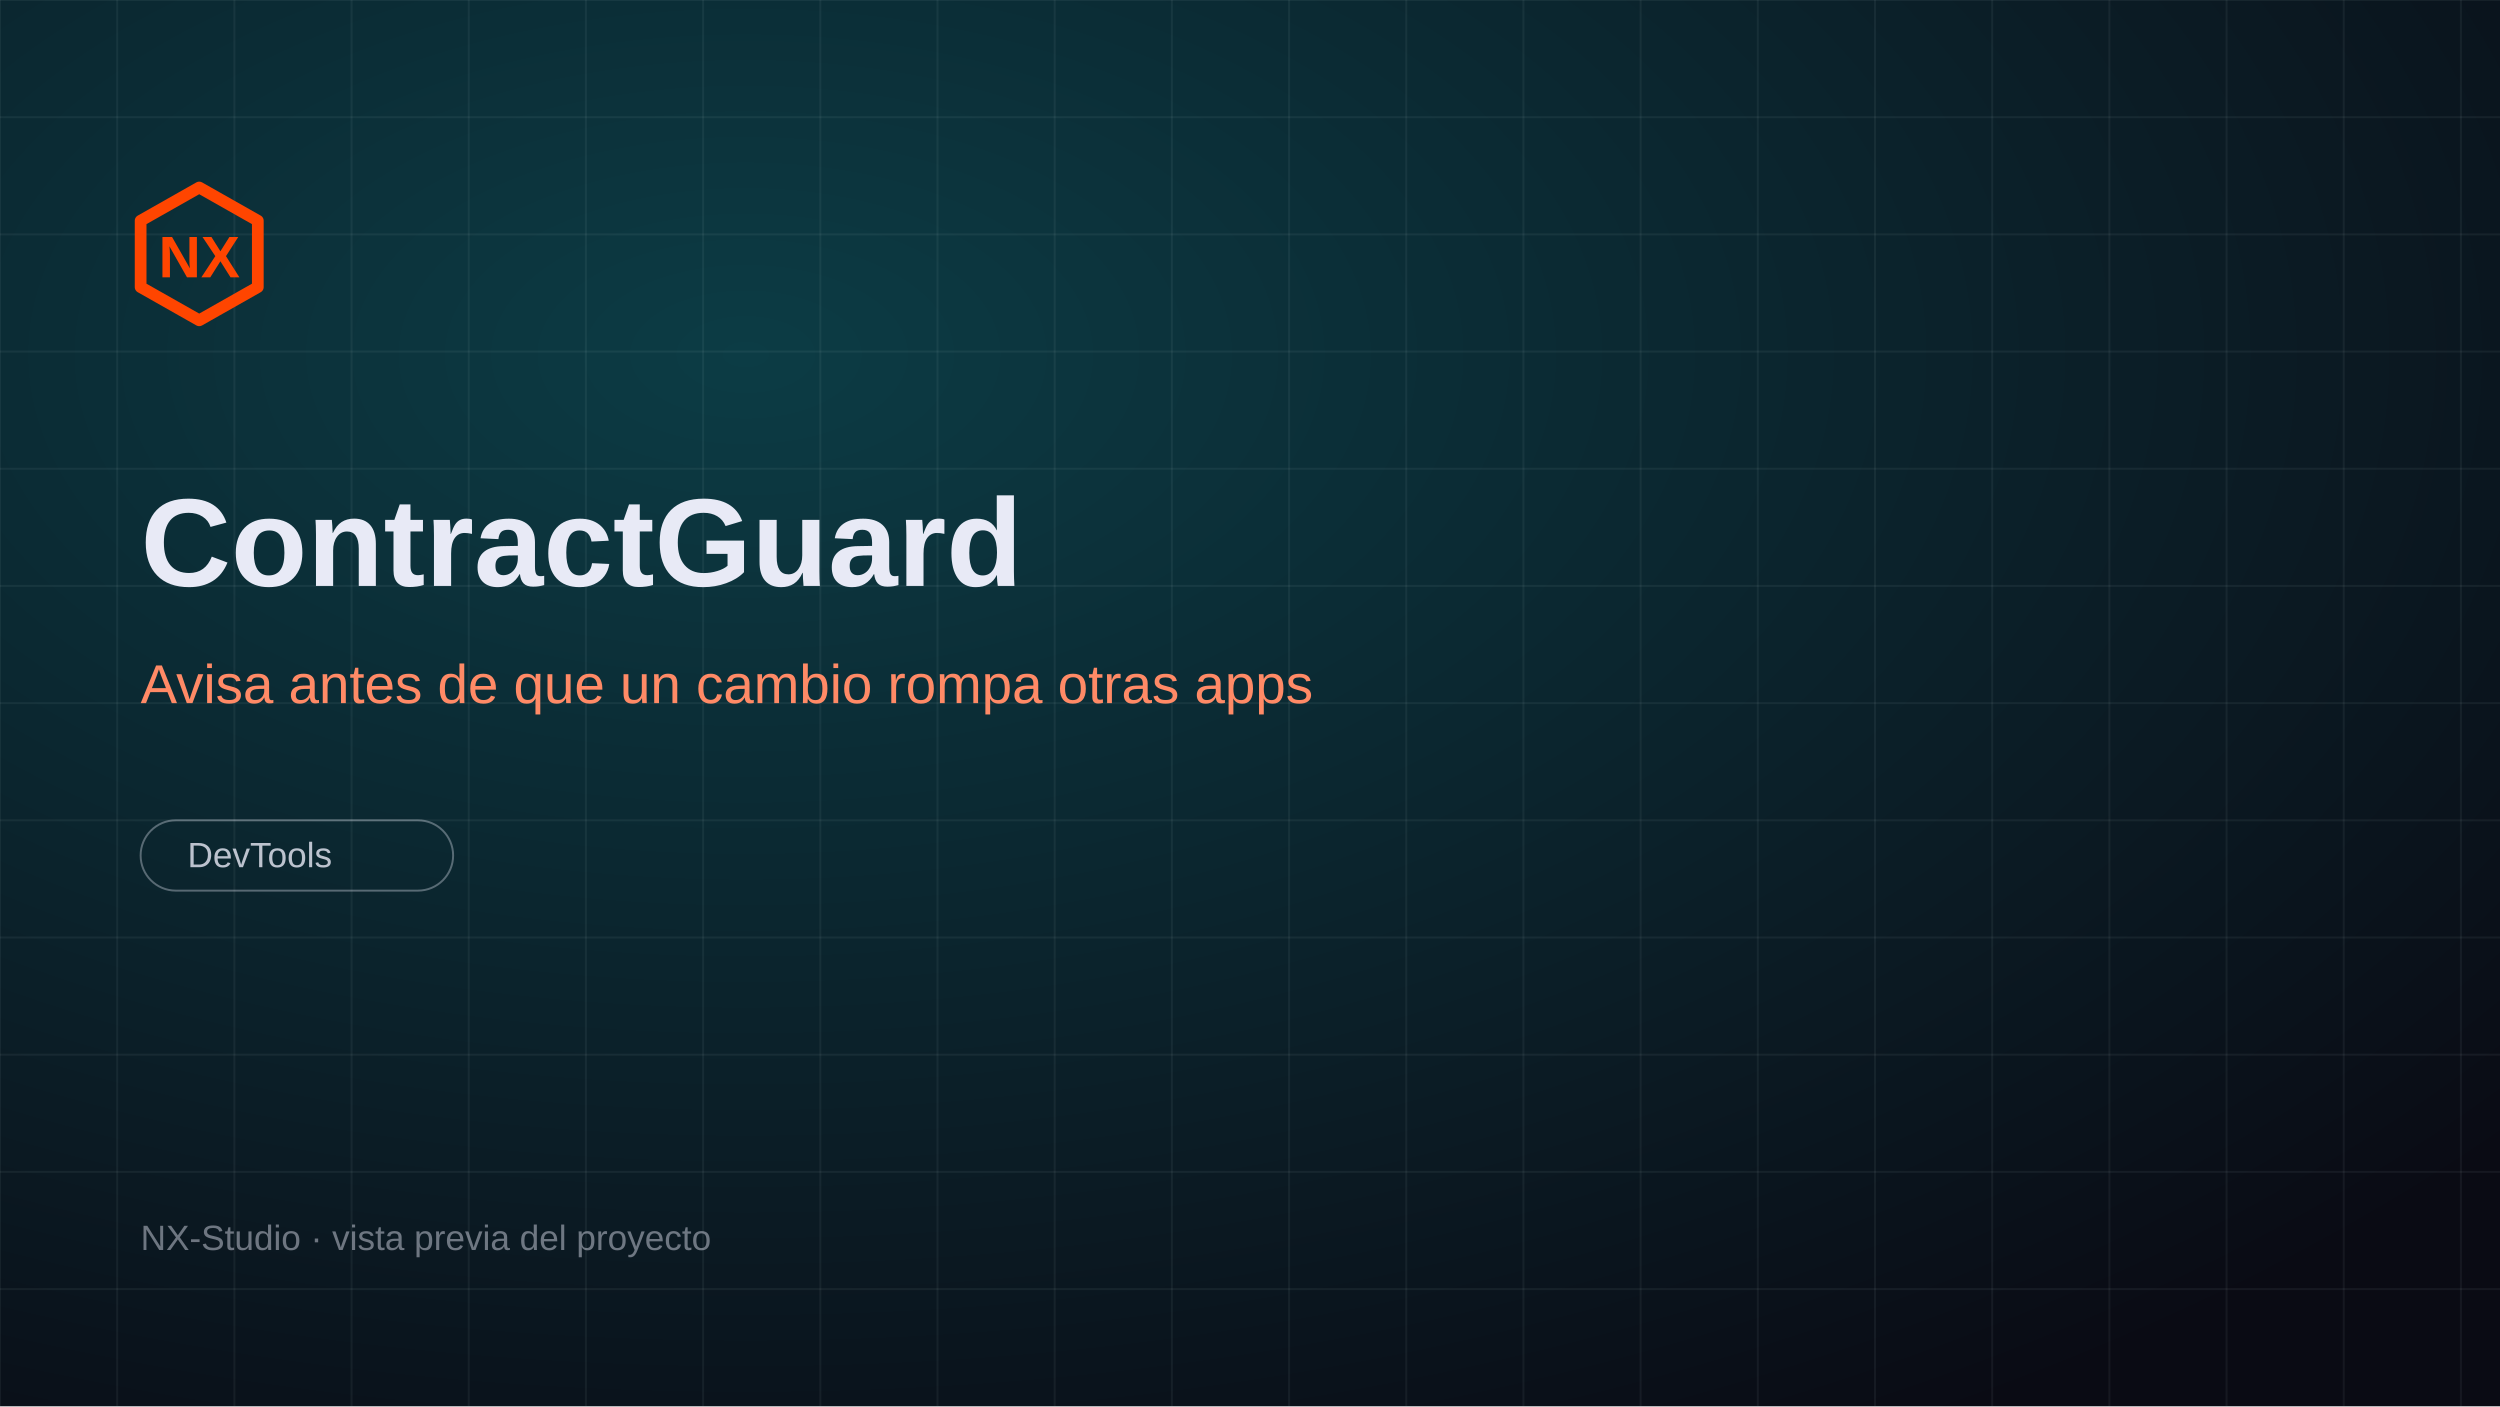
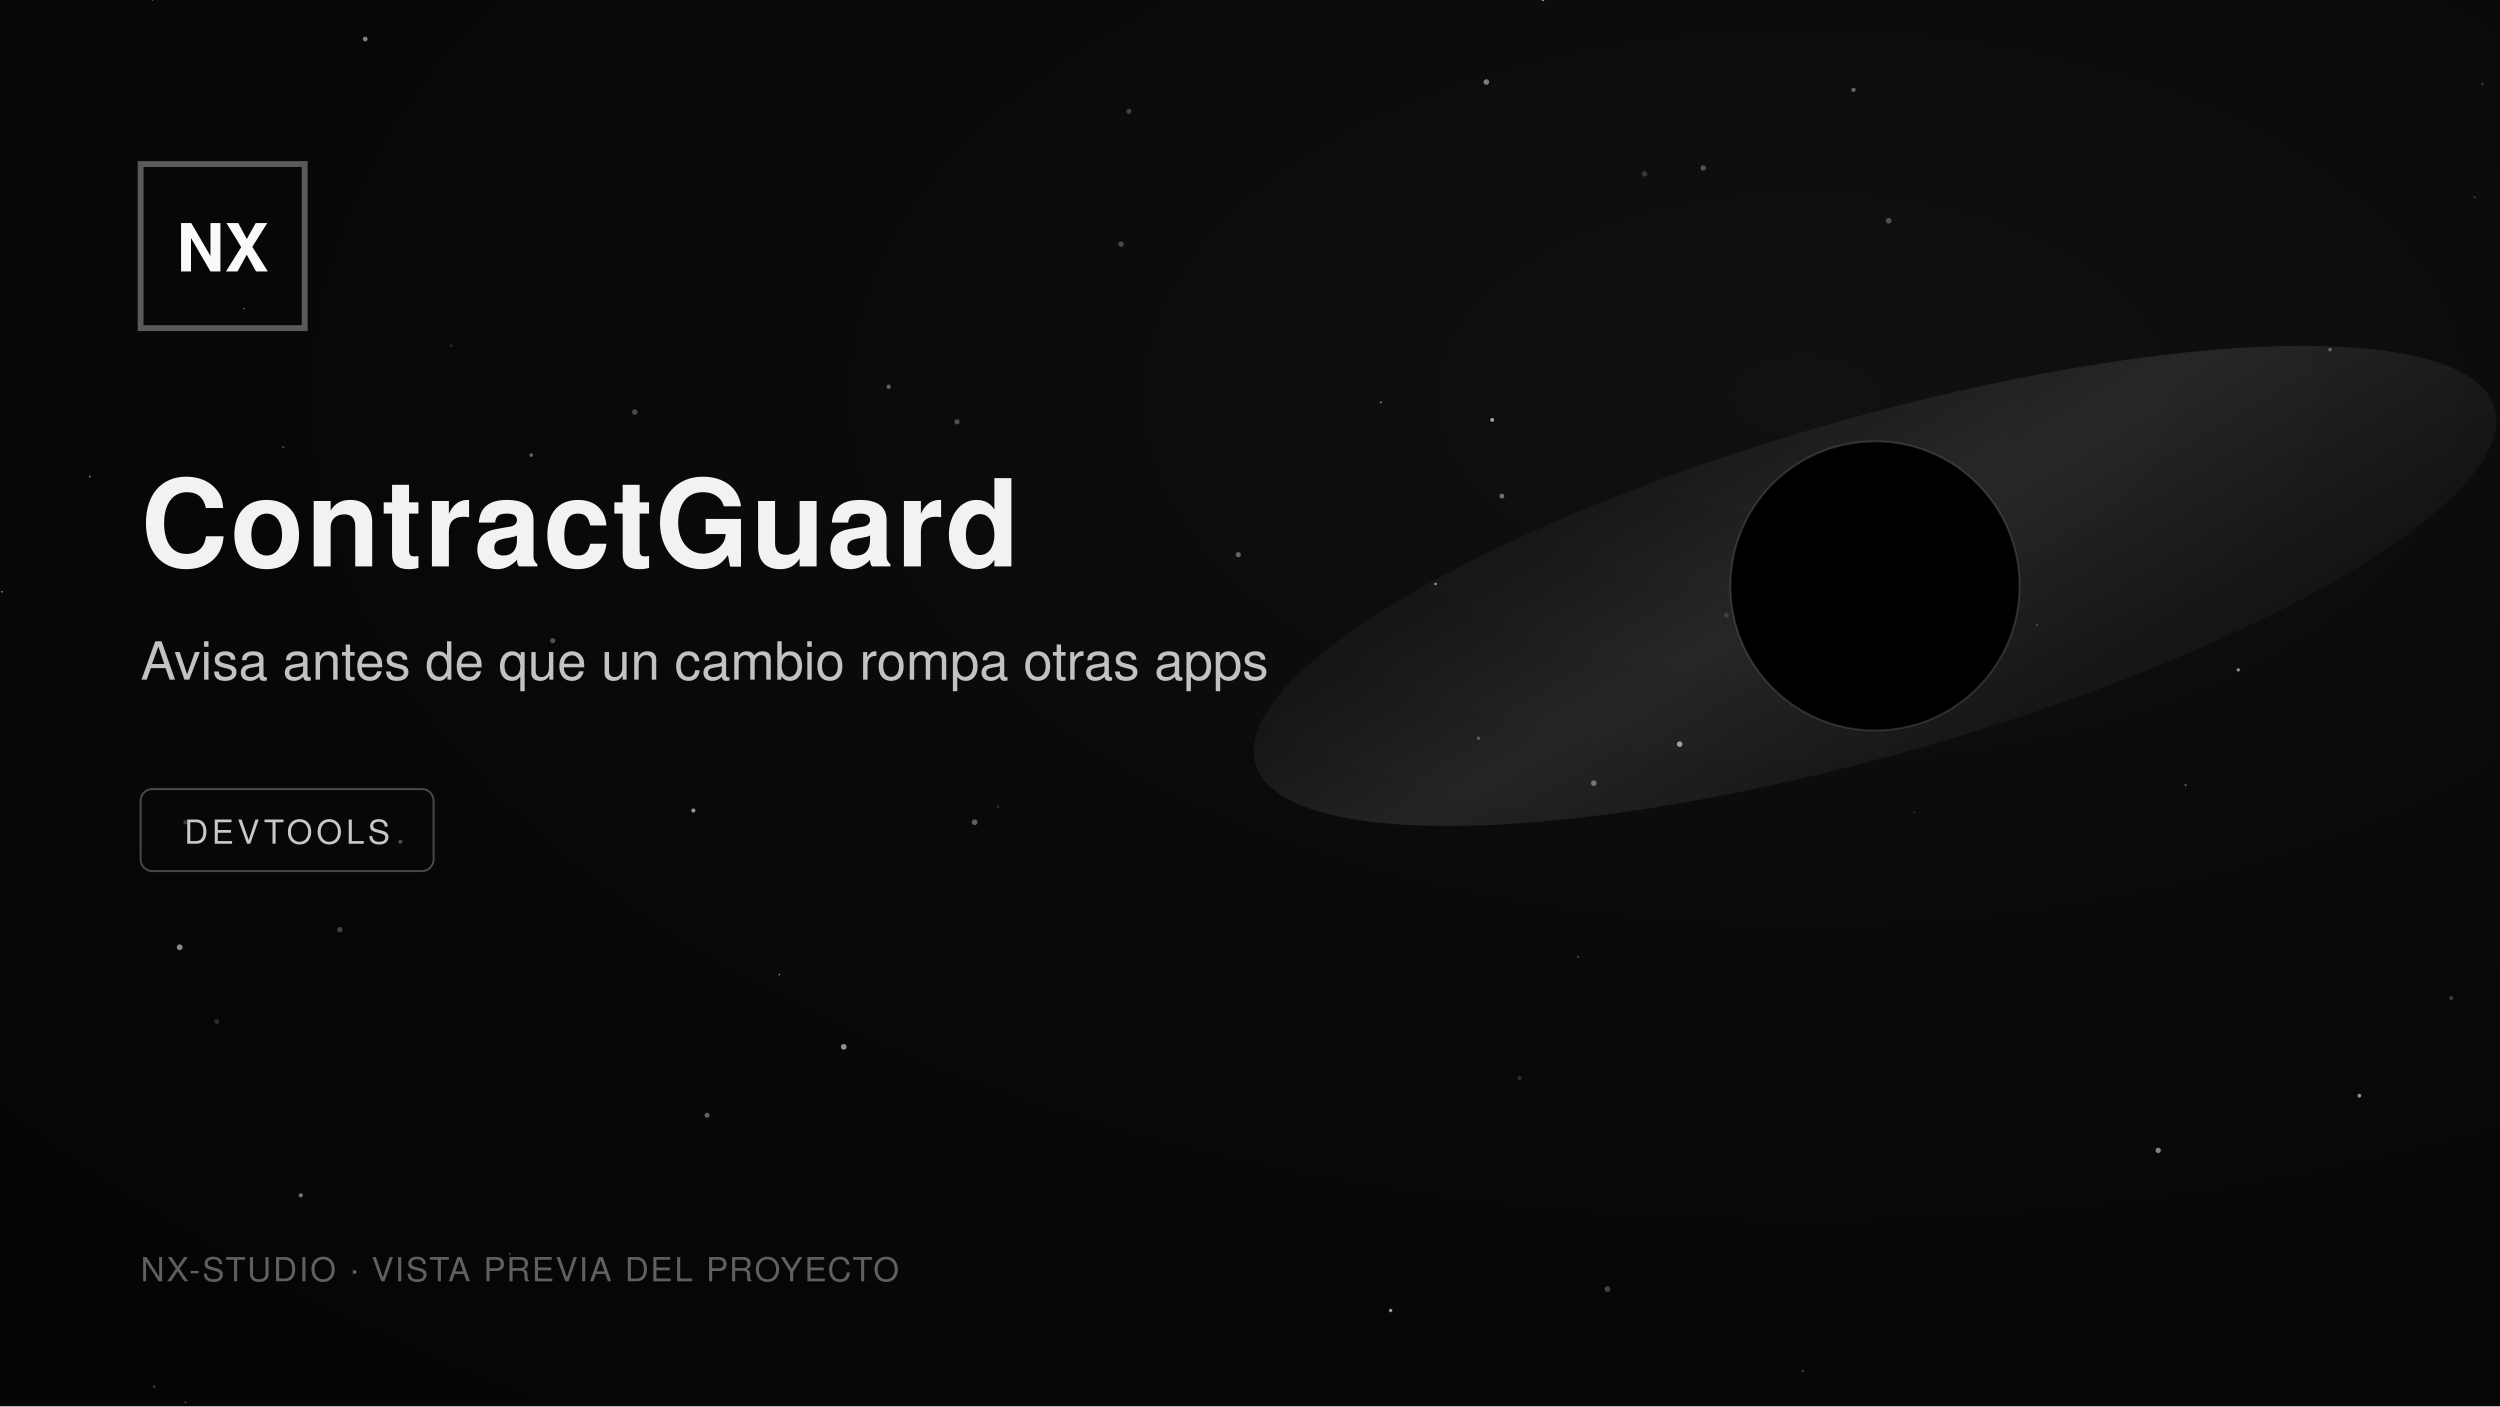
- <svg xmlns="http://www.w3.org/2000/svg" width="1280" height="720" viewBox="0 0 1280 720">
+ <svg xmlns="http://www.w3.org/2000/svg" width="1280" height="720" viewBox="0 0 1280 720" role="img">
  <defs>
-     <radialGradient id="g" cx="30%" cy="25%" r="90%">
-       <stop offset="0%" stop-color="hsl(190 70% 16%)" />
-       <stop offset="100%" stop-color="#0a0b14" />
+     <radialGradient id="nx-bg" cx="72%" cy="28%" r="95%">
+       <stop offset="0%" stop-color="#111111" />
+       <stop offset="55%" stop-color="#080808" />
+       <stop offset="100%" stop-color="#050505" />
    </radialGradient>
+     <linearGradient id="nx-disk" x1="0" y1="0" x2="1" y2="1">
+       <stop offset="0%" stop-color="#ffffff" stop-opacity="0" />
+       <stop offset="45%" stop-color="#ffffff" stop-opacity="0.10" />
+       <stop offset="100%" stop-color="#ffffff" stop-opacity="0" />
+     </linearGradient>
  </defs>
-   <rect width="1280" height="720" fill="url(#g)" />
-   <g stroke="#e8eaf6" stroke-opacity="0.06">
-     <line x1="0" y1="0" x2="1280" y2="0" />
-     <line x1="0" y1="60" x2="1280" y2="60" />
-     <line x1="0" y1="120" x2="1280" y2="120" />
-     <line x1="0" y1="180" x2="1280" y2="180" />
-     <line x1="0" y1="240" x2="1280" y2="240" />
-     <line x1="0" y1="300" x2="1280" y2="300" />
-     <line x1="0" y1="360" x2="1280" y2="360" />
-     <line x1="0" y1="420" x2="1280" y2="420" />
-     <line x1="0" y1="480" x2="1280" y2="480" />
-     <line x1="0" y1="540" x2="1280" y2="540" />
-     <line x1="0" y1="600" x2="1280" y2="600" />
-     <line x1="0" y1="660" x2="1280" y2="660" />
-     <line x1="0" y1="0" x2="0" y2="720" />
-     <line x1="60" y1="0" x2="60" y2="720" />
-     <line x1="120" y1="0" x2="120" y2="720" />
-     <line x1="180" y1="0" x2="180" y2="720" />
-     <line x1="240" y1="0" x2="240" y2="720" />
-     <line x1="300" y1="0" x2="300" y2="720" />
-     <line x1="360" y1="0" x2="360" y2="720" />
-     <line x1="420" y1="0" x2="420" y2="720" />
-     <line x1="480" y1="0" x2="480" y2="720" />
-     <line x1="540" y1="0" x2="540" y2="720" />
-     <line x1="600" y1="0" x2="600" y2="720" />
-     <line x1="660" y1="0" x2="660" y2="720" />
-     <line x1="720" y1="0" x2="720" y2="720" />
-     <line x1="780" y1="0" x2="780" y2="720" />
-     <line x1="840" y1="0" x2="840" y2="720" />
-     <line x1="900" y1="0" x2="900" y2="720" />
-     <line x1="960" y1="0" x2="960" y2="720" />
-     <line x1="1020" y1="0" x2="1020" y2="720" />
-     <line x1="1080" y1="0" x2="1080" y2="720" />
-     <line x1="1140" y1="0" x2="1140" y2="720" />
-     <line x1="1200" y1="0" x2="1200" y2="720" />
-     <line x1="1260" y1="0" x2="1260" y2="720" />
+   <rect width="1280" height="720" fill="url(#nx-bg)" />
+   <circle cx="764" cy="215" r="1.00" fill="#ffffff" fill-opacity="0.61" />
+   <circle cx="860" cy="381" r="1.43" fill="#ffffff" fill-opacity="0.58" />
+   <circle cx="95" cy="718" r="0.57" fill="#ffffff" fill-opacity="0.22" />
+   <circle cx="1271" cy="43" r="0.80" fill="#ffffff" fill-opacity="0.14" />
+   <circle cx="92" cy="485" r="1.50" fill="#ffffff" fill-opacity="0.52" />
+   <circle cx="949" cy="46" r="1.10" fill="#ffffff" fill-opacity="0.37" />
+   <circle cx="261" cy="642" r="0.39" fill="#ffffff" fill-opacity="0.52" />
+   <circle cx="187" cy="20" r="1.23" fill="#ffffff" fill-opacity="0.49" />
+   <circle cx="1105" cy="589" r="1.39" fill="#ffffff" fill-opacity="0.49" />
+   <circle cx="46" cy="244" r="0.50" fill="#ffffff" fill-opacity="0.45" />
+   <circle cx="490" cy="216" r="1.33" fill="#ffffff" fill-opacity="0.28" />
+   <circle cx="1119" cy="402" r="0.56" fill="#ffffff" fill-opacity="0.35" />
+   <circle cx="735" cy="299" r="0.69" fill="#ffffff" fill-opacity="0.54" />
+   <circle cx="769" cy="254" r="1.23" fill="#ffffff" fill-opacity="0.41" />
+   <circle cx="511" cy="413" r="0.61" fill="#ffffff" fill-opacity="0.16" />
+   <circle cx="757" cy="378" r="0.89" fill="#ffffff" fill-opacity="0.27" />
+   <circle cx="578" cy="57" r="1.30" fill="#ffffff" fill-opacity="0.22" />
+   <circle cx="154" cy="612" r="1.09" fill="#ffffff" fill-opacity="0.43" />
+   <circle cx="1193" cy="179" r="0.92" fill="#ffffff" fill-opacity="0.32" />
+   <circle cx="808" cy="490" r="0.60" fill="#ffffff" fill-opacity="0.22" />
+   <circle cx="790" cy="0" r="0.67" fill="#ffffff" fill-opacity="0.51" />
+   <circle cx="981" cy="311" r="0.78" fill="#ffffff" fill-opacity="0.37" />
+   <circle cx="325" cy="211" r="1.40" fill="#ffffff" fill-opacity="0.26" />
+   <circle cx="761" cy="42" r="1.44" fill="#ffffff" fill-opacity="0.46" />
+   <circle cx="574" cy="125" r="1.38" fill="#ffffff" fill-opacity="0.26" />
+   <circle cx="283" cy="328" r="1.31" fill="#ffffff" fill-opacity="0.30" />
+   <circle cx="1" cy="303" r="0.44" fill="#ffffff" fill-opacity="0.62" />
+   <circle cx="355" cy="415" r="1.07" fill="#ffffff" fill-opacity="0.57" />
+   <circle cx="923" cy="702" r="0.63" fill="#ffffff" fill-opacity="0.23" />
+   <circle cx="634" cy="284" r="1.32" fill="#ffffff" fill-opacity="0.37" />
+   <circle cx="1208" cy="561" r="0.96" fill="#ffffff" fill-opacity="0.58" />
+   <circle cx="499" cy="421" r="1.46" fill="#ffffff" fill-opacity="0.35" />
+   <circle cx="432" cy="536" r="1.47" fill="#ffffff" fill-opacity="0.56" />
+   <circle cx="231" cy="177" r="0.74" fill="#ffffff" fill-opacity="0.14" />
+   <circle cx="174" cy="476" r="1.36" fill="#ffffff" fill-opacity="0.24" />
+   <circle cx="707" cy="206" r="0.54" fill="#ffffff" fill-opacity="0.42" />
+   <circle cx="823" cy="660" r="1.49" fill="#ffffff" fill-opacity="0.24" />
+   <circle cx="872" cy="86" r="1.37" fill="#ffffff" fill-opacity="0.29" />
+   <circle cx="399" cy="499" r="0.44" fill="#ffffff" fill-opacity="0.54" />
+   <circle cx="455" cy="198" r="1.10" fill="#ffffff" fill-opacity="0.36" />
+   <circle cx="712" cy="671" r="0.88" fill="#ffffff" fill-opacity="0.61" />
+   <circle cx="95" cy="421" r="1.15" fill="#ffffff" fill-opacity="0.20" />
+   <circle cx="778" cy="552" r="1.06" fill="#ffffff" fill-opacity="0.15" />
+   <circle cx="1146" cy="343" r="0.86" fill="#ffffff" fill-opacity="0.53" />
+   <circle cx="967" cy="113" r="1.47" fill="#ffffff" fill-opacity="0.28" />
+   <circle cx="125" cy="158" r="0.38" fill="#ffffff" fill-opacity="0.50" />
+   <circle cx="980" cy="416" r="0.32" fill="#ffffff" fill-opacity="0.32" />
+   <circle cx="1043" cy="320" r="0.54" fill="#ffffff" fill-opacity="0.23" />
+   <circle cx="205" cy="431" r="1.06" fill="#ffffff" fill-opacity="0.28" />
+   <circle cx="842" cy="89" r="1.41" fill="#ffffff" fill-opacity="0.17" />
+   <circle cx="1267" cy="101" r="0.64" fill="#ffffff" fill-opacity="0.16" />
+   <circle cx="884" cy="315" r="1.18" fill="#ffffff" fill-opacity="0.14" />
+   <circle cx="78" cy="0" r="0.46" fill="#ffffff" fill-opacity="0.37" />
+   <circle cx="79" cy="710" r="0.71" fill="#ffffff" fill-opacity="0.20" />
+   <circle cx="272" cy="233" r="0.91" fill="#ffffff" fill-opacity="0.38" />
+   <circle cx="1255" cy="511" r="1.08" fill="#ffffff" fill-opacity="0.20" />
+   <circle cx="362" cy="571" r="1.28" fill="#ffffff" fill-opacity="0.37" />
+   <circle cx="111" cy="523" r="1.27" fill="#ffffff" fill-opacity="0.15" />
+   <circle cx="145" cy="229" r="0.59" fill="#ffffff" fill-opacity="0.25" />
+   <circle cx="816" cy="401" r="1.41" fill="#ffffff" fill-opacity="0.39" />
+   <ellipse cx="960" cy="300" rx="330" ry="86" fill="url(#nx-disk)" transform="rotate(-16 960 300)" />
+   <circle cx="960" cy="300" r="74" fill="#000000" />
+   <circle cx="960" cy="300" r="74" fill="none" stroke="#ffffff" stroke-opacity="0.14" stroke-width="1" />
+   <g transform="translate(72,84)">
+     <rect x="0" y="0" width="84" height="84" fill="none" stroke="#f2f2f2" stroke-opacity="0.35" stroke-width="3" />
+     <text x="42" y="55" text-anchor="middle" font-family="Helvetica, Arial, sans-serif" font-weight="700" font-size="34" fill="#fafafa">NX</text>
  </g>
-   <g transform="translate(72,96)" stroke="#ff4500" stroke-width="6" fill="none" stroke-linejoin="round">
-     <path d="M30 0 L60 17 L60 51 L30 68 L0 51 L0 17 Z" />
-     <text x="30" y="46" text-anchor="middle" font-family="Arial, sans-serif" font-weight="700" font-size="30" fill="#ff4500" stroke="none">NX</text>
-   </g>
-   <text x="72" y="300" font-family="Arial, sans-serif" font-weight="700" font-size="64" fill="#e8eaf6">ContractGuard</text>
-   <text x="72" y="360" font-family="Arial, sans-serif" font-size="28" fill="#ff8a66">Avisa antes de que un cambio rompa otras apps</text>
-   <rect x="72" y="420" rx="18" width="160" height="36" fill="none" stroke="#e8eaf6" stroke-opacity="0.35" />
-   <text x="96" y="444" font-family="Arial, sans-serif" font-size="18" fill="#e8eaf6" fill-opacity="0.8">DevTools</text>
-   <text x="72" y="640" font-family="Arial, sans-serif" font-size="18" fill="#e8eaf6" fill-opacity="0.45">NX-Studio · vista previa del proyecto</text>
+   <text x="72" y="290" font-family="Helvetica, Arial, sans-serif" font-weight="700" font-size="62" letter-spacing="1" fill="#f2f2f2">ContractGuard</text>
+   <text x="72" y="348" font-family="Helvetica, Arial, sans-serif" font-size="27" fill="#c2c2c2">Avisa antes de que un cambio rompa otras apps</text>
+   <rect x="72" y="404" rx="6" width="150" height="42" fill="none" stroke="#f2f2f2" stroke-opacity="0.28" />
+   <text x="147" y="432" text-anchor="middle" font-family="Helvetica, Arial, sans-serif" font-size="17" letter-spacing="2" fill="#f2f2f2" fill-opacity="0.82">DEVTOOLS</text>
+   <text x="72" y="656" font-family="Helvetica, Arial, sans-serif" font-size="17" letter-spacing="1" fill="#f2f2f2" fill-opacity="0.38">NX-STUDIO · VISTA PREVIA DEL PROYECTO</text>
</svg>
